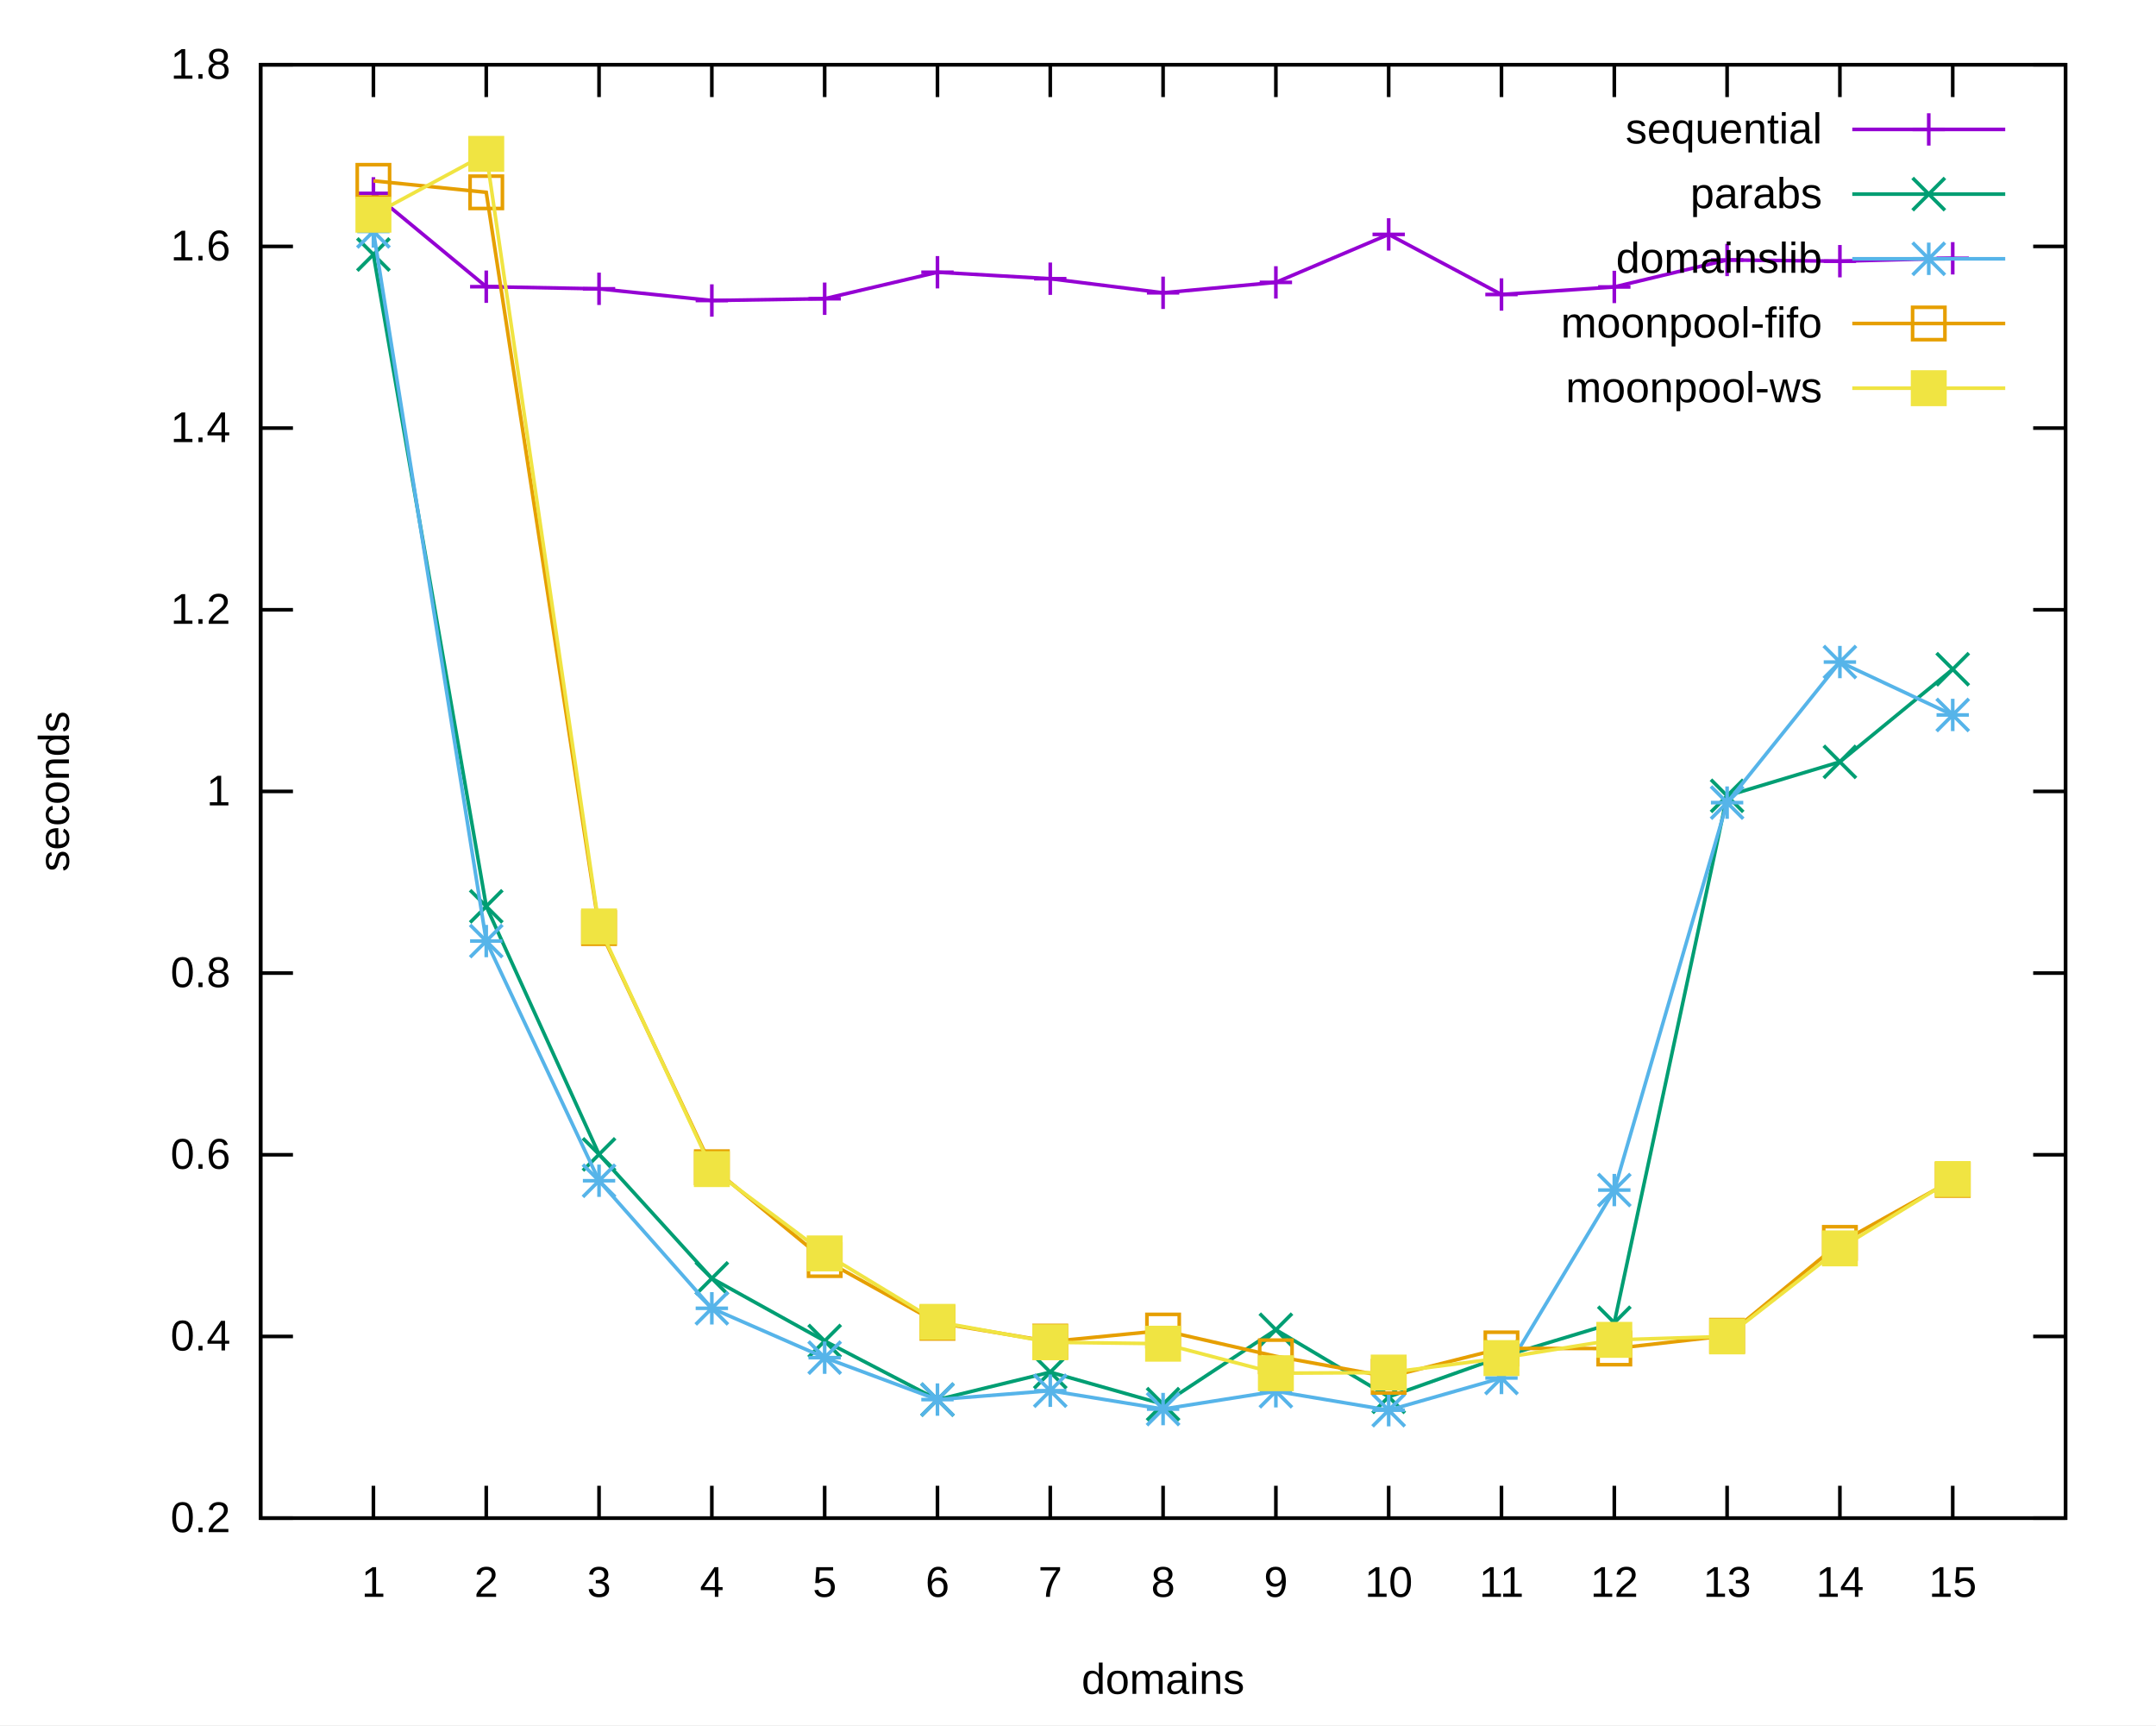
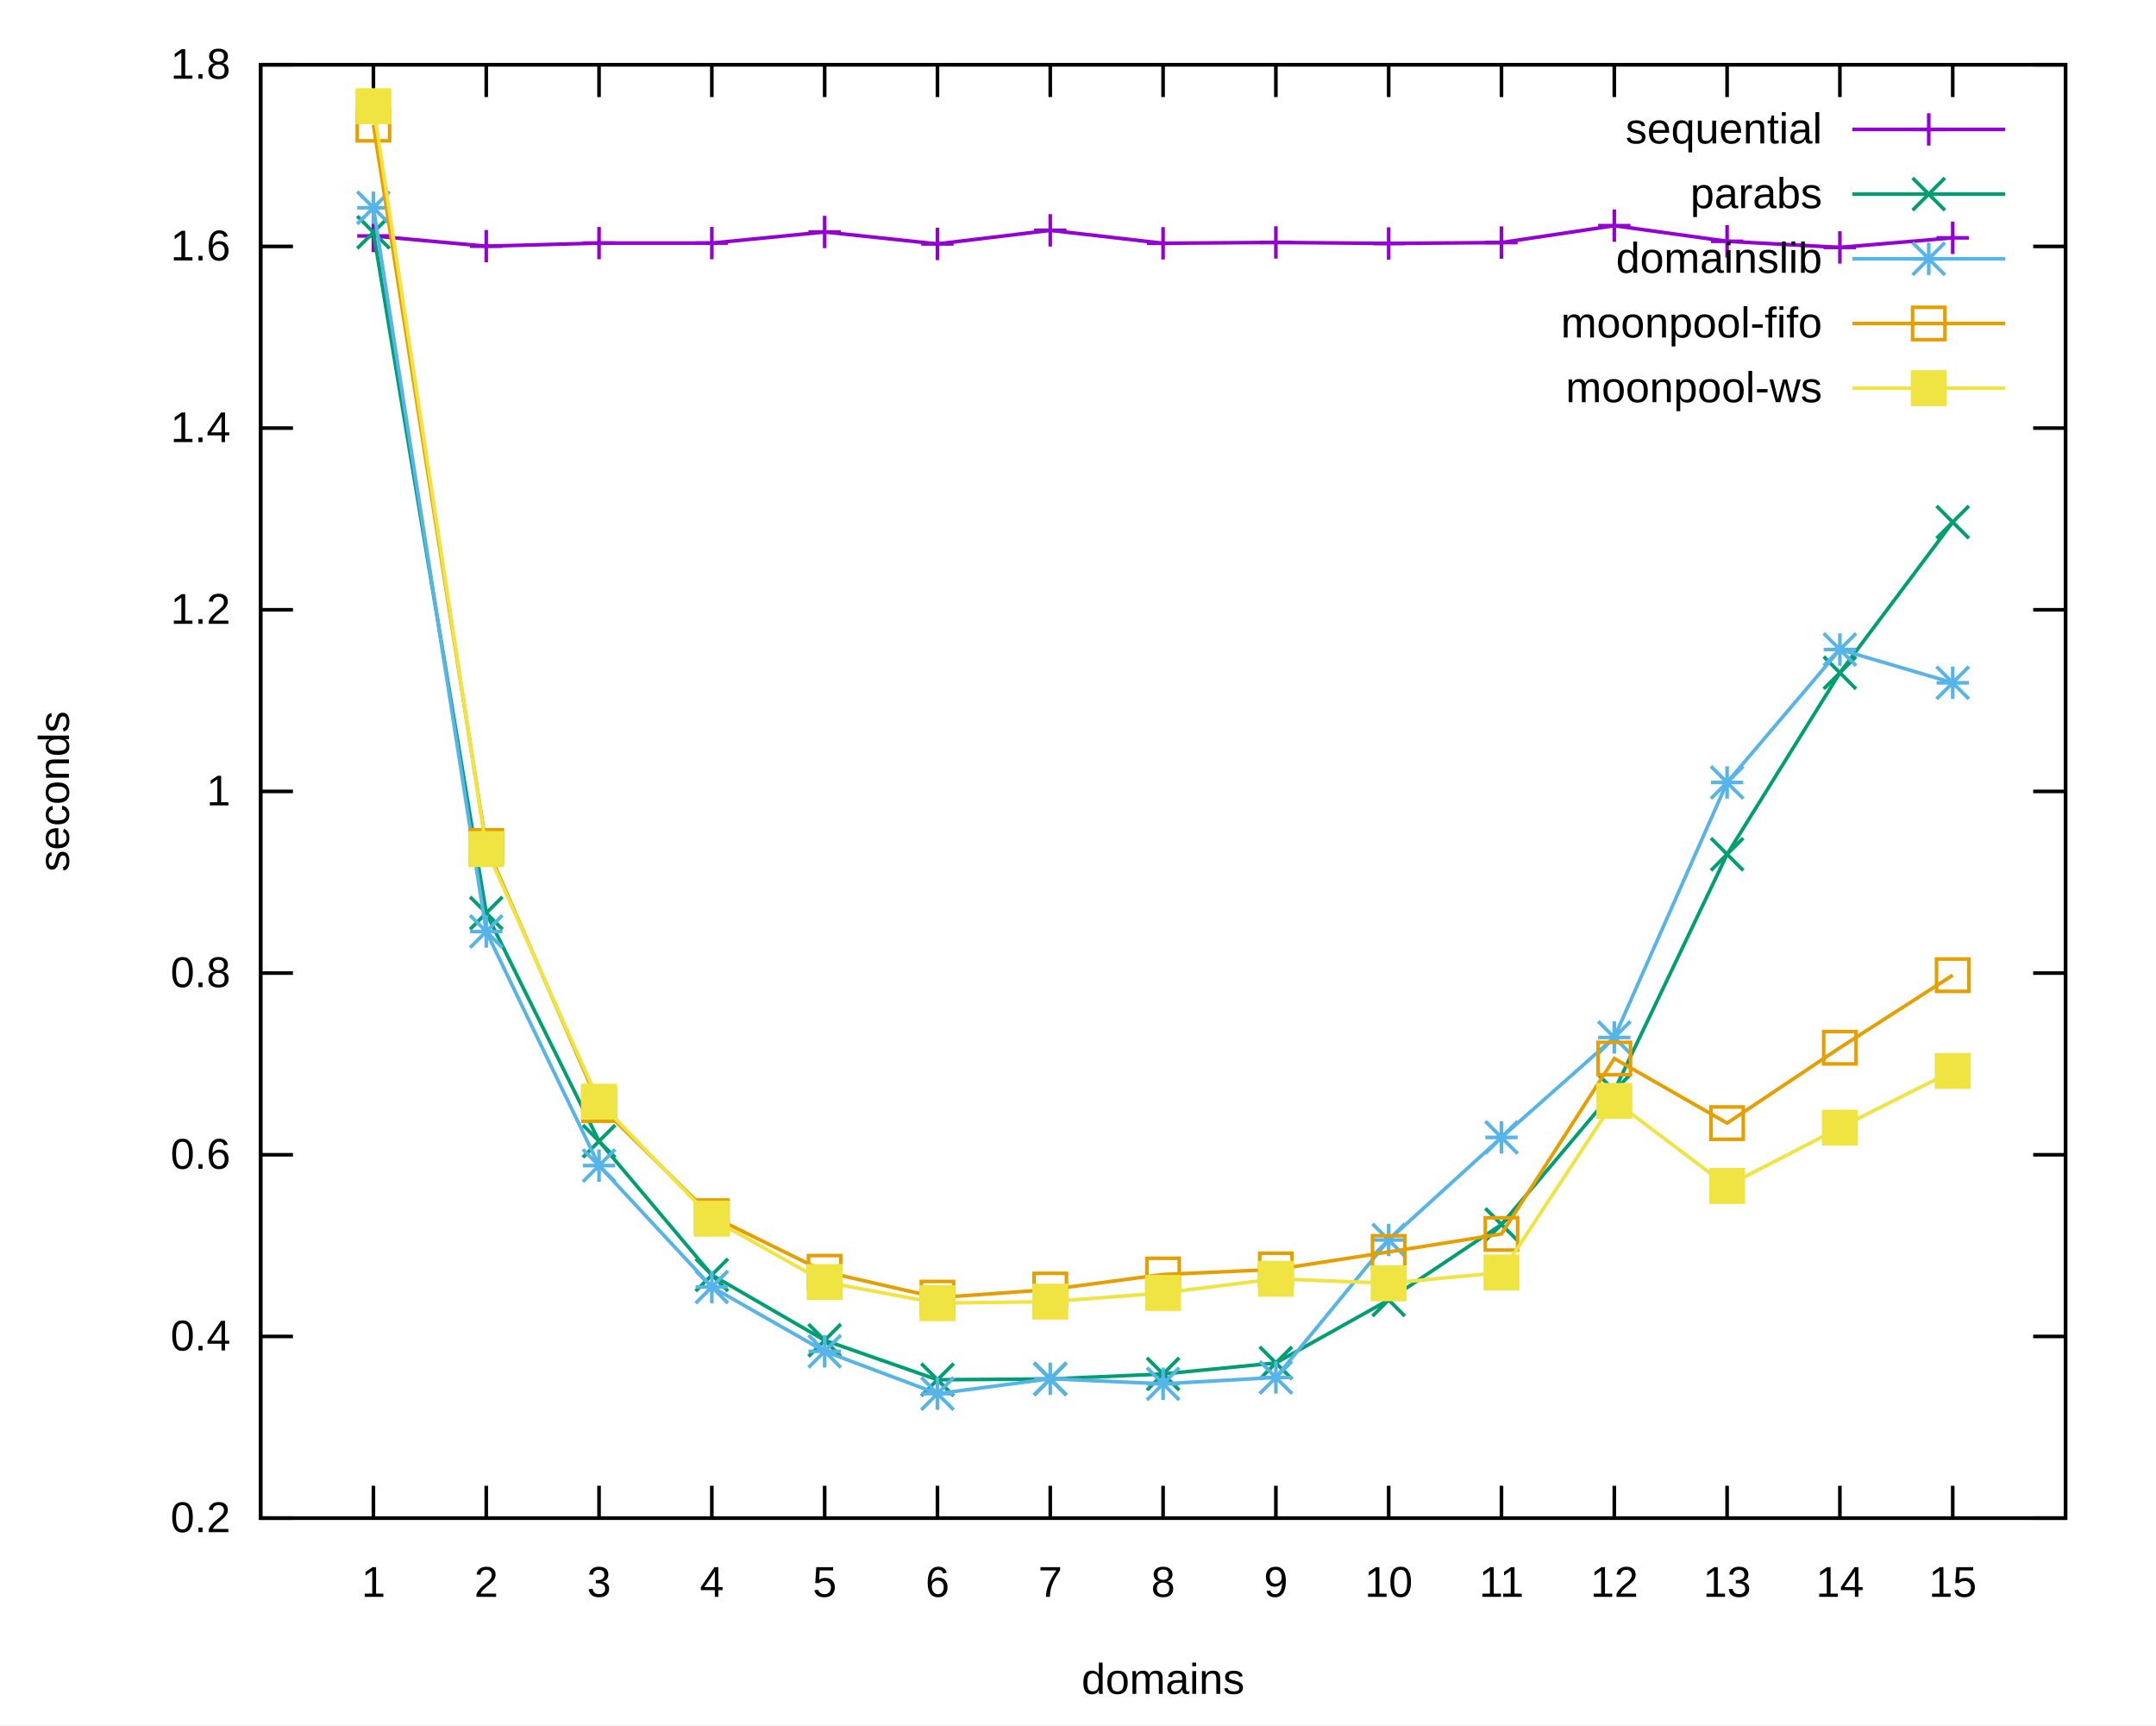
<svg xmlns="http://www.w3.org/2000/svg" xmlns:xlink="http://www.w3.org/1999/xlink" viewBox="0 0 600 480">
  <g id="gnuplot_canvas">
    <rect x="0" y="0" width="600" height="480" fill="#ffffff" />
    <defs>
      <circle id="gpDot" r="0.5" stroke-width="0.5" stroke="currentColor" />
      <path id="gpPt0" stroke-width="0.222" stroke="currentColor" d="M-1,0 h2 M0,-1 v2" />
      <path id="gpPt1" stroke-width="0.222" stroke="currentColor" d="M-1,-1 L1,1 M1,-1 L-1,1" />
      <path id="gpPt2" stroke-width="0.222" stroke="currentColor" d="M-1,0 L1,0 M0,-1 L0,1 M-1,-1 L1,1 M-1,1 L1,-1" />
      <rect id="gpPt3" stroke-width="0.222" stroke="currentColor" x="-1" y="-1" width="2" height="2" />
      <rect id="gpPt4" stroke-width="0.222" stroke="currentColor" fill="currentColor" x="-1" y="-1" width="2" height="2" />
      <circle id="gpPt5" stroke-width="0.222" stroke="currentColor" cx="0" cy="0" r="1" />
      <use xlink:href="#gpPt5" id="gpPt6" fill="currentColor" stroke="none" />
      <path id="gpPt7" stroke-width="0.222" stroke="currentColor" d="M0,-1.33 L-1.33,0.67 L1.33,0.67 z" />
      <use xlink:href="#gpPt7" id="gpPt8" fill="currentColor" stroke="none" />
      <use xlink:href="#gpPt7" id="gpPt9" stroke="currentColor" transform="rotate(180)" />
      <use xlink:href="#gpPt9" id="gpPt10" fill="currentColor" stroke="none" />
      <use xlink:href="#gpPt3" id="gpPt11" stroke="currentColor" transform="rotate(45)" />
      <use xlink:href="#gpPt11" id="gpPt12" fill="currentColor" stroke="none" />
      <path id="gpPt13" stroke-width="0.222" stroke="currentColor" d="M0,1.330 L1.265,0.411 L0.782,-1.067 L-0.782,-1.076 L-1.265,0.411 z" />
      <use xlink:href="#gpPt13" id="gpPt14" fill="currentColor" stroke="none" />
      <filter id="textbox" filterUnits="objectBoundingBox" x="0" y="0" height="1" width="1">
        <feFlood flood-color="#FFFFFF" flood-opacity="1" result="bgnd" />
        <feComposite in="SourceGraphic" in2="bgnd" operator="atop" />
      </filter>
      <filter id="greybox" filterUnits="objectBoundingBox" x="0" y="0" height="1" width="1">
        <feFlood flood-color="lightgrey" flood-opacity="1" result="grey" />
        <feComposite in="SourceGraphic" in2="grey" operator="atop" />
      </filter>
    </defs>
    <g fill="none" color="#FFFFFF" stroke="currentColor" stroke-width="1.00" stroke-linecap="butt" stroke-linejoin="miter">
</g>
    <g fill="none" color="black" stroke="currentColor" stroke-width="1.00" stroke-linecap="butt" stroke-linejoin="miter">
      <path stroke="black" d="M72.53,422.40 L81.53,422.40 M574.82,422.40 L565.82,422.40  " />
      <g transform="translate(64.14,426.30)" stroke="none" fill="black" font-family="Arial" font-size="12.00" text-anchor="end">
        <text>
          <tspan font-family="Arial"> 0.2</tspan>
        </text>
      </g>
    </g>
    <g fill="none" color="black" stroke="currentColor" stroke-width="1.00" stroke-linecap="butt" stroke-linejoin="miter">
      <path stroke="black" d="M72.53,371.85 L81.53,371.85 M574.82,371.85 L565.82,371.85  " />
      <g transform="translate(64.14,375.75)" stroke="none" fill="black" font-family="Arial" font-size="12.00" text-anchor="end">
        <text>
          <tspan font-family="Arial"> 0.4</tspan>
        </text>
      </g>
    </g>
    <g fill="none" color="black" stroke="currentColor" stroke-width="1.00" stroke-linecap="butt" stroke-linejoin="miter">
      <path stroke="black" d="M72.53,321.30 L81.53,321.30 M574.82,321.30 L565.82,321.30  " />
      <g transform="translate(64.14,325.20)" stroke="none" fill="black" font-family="Arial" font-size="12.00" text-anchor="end">
        <text>
          <tspan font-family="Arial"> 0.6</tspan>
        </text>
      </g>
    </g>
    <g fill="none" color="black" stroke="currentColor" stroke-width="1.00" stroke-linecap="butt" stroke-linejoin="miter">
      <path stroke="black" d="M72.53,270.75 L81.53,270.75 M574.82,270.75 L565.82,270.75  " />
      <g transform="translate(64.14,274.65)" stroke="none" fill="black" font-family="Arial" font-size="12.00" text-anchor="end">
        <text>
          <tspan font-family="Arial"> 0.8</tspan>
        </text>
      </g>
    </g>
    <g fill="none" color="black" stroke="currentColor" stroke-width="1.00" stroke-linecap="butt" stroke-linejoin="miter">
      <path stroke="black" d="M72.53,220.20 L81.53,220.20 M574.82,220.20 L565.82,220.20  " />
      <g transform="translate(64.14,224.10)" stroke="none" fill="black" font-family="Arial" font-size="12.00" text-anchor="end">
        <text>
          <tspan font-family="Arial"> 1</tspan>
        </text>
      </g>
    </g>
    <g fill="none" color="black" stroke="currentColor" stroke-width="1.00" stroke-linecap="butt" stroke-linejoin="miter">
      <path stroke="black" d="M72.53,169.66 L81.53,169.66 M574.82,169.66 L565.82,169.66  " />
      <g transform="translate(64.14,173.56)" stroke="none" fill="black" font-family="Arial" font-size="12.00" text-anchor="end">
        <text>
          <tspan font-family="Arial"> 1.2</tspan>
        </text>
      </g>
    </g>
    <g fill="none" color="black" stroke="currentColor" stroke-width="1.00" stroke-linecap="butt" stroke-linejoin="miter">
      <path stroke="black" d="M72.53,119.11 L81.53,119.11 M574.82,119.11 L565.82,119.11  " />
      <g transform="translate(64.14,123.01)" stroke="none" fill="black" font-family="Arial" font-size="12.00" text-anchor="end">
        <text>
          <tspan font-family="Arial"> 1.4</tspan>
        </text>
      </g>
    </g>
    <g fill="none" color="black" stroke="currentColor" stroke-width="1.00" stroke-linecap="butt" stroke-linejoin="miter">
      <path stroke="black" d="M72.53,68.56 L81.53,68.56 M574.82,68.56 L565.82,68.56  " />
      <g transform="translate(64.14,72.46)" stroke="none" fill="black" font-family="Arial" font-size="12.00" text-anchor="end">
        <text>
          <tspan font-family="Arial"> 1.6</tspan>
        </text>
      </g>
    </g>
    <g fill="none" color="black" stroke="currentColor" stroke-width="1.00" stroke-linecap="butt" stroke-linejoin="miter">
      <path stroke="black" d="M72.53,18.01 L81.53,18.01 M574.82,18.01 L565.82,18.01  " />
      <g transform="translate(64.14,21.91)" stroke="none" fill="black" font-family="Arial" font-size="12.00" text-anchor="end">
        <text>
          <tspan font-family="Arial"> 1.8</tspan>
        </text>
      </g>
    </g>
    <g fill="none" color="black" stroke="currentColor" stroke-width="1.00" stroke-linecap="butt" stroke-linejoin="miter">
      <path stroke="black" d="M103.92,422.40 L103.92,413.40 M103.92,18.01 L103.92,27.01  " />
      <g transform="translate(103.92,444.30)" stroke="none" fill="black" font-family="Arial" font-size="12.00" text-anchor="middle">
        <text>
          <tspan font-family="Arial"> 1</tspan>
        </text>
      </g>
    </g>
    <g fill="none" color="black" stroke="currentColor" stroke-width="1.00" stroke-linecap="butt" stroke-linejoin="miter">
      <path stroke="black" d="M135.32,422.40 L135.32,413.40 M135.32,18.01 L135.32,27.01  " />
      <g transform="translate(135.32,444.30)" stroke="none" fill="black" font-family="Arial" font-size="12.00" text-anchor="middle">
        <text>
          <tspan font-family="Arial"> 2</tspan>
        </text>
      </g>
    </g>
    <g fill="none" color="black" stroke="currentColor" stroke-width="1.00" stroke-linecap="butt" stroke-linejoin="miter">
      <path stroke="black" d="M166.71,422.40 L166.71,413.40 M166.71,18.01 L166.71,27.01  " />
      <g transform="translate(166.71,444.30)" stroke="none" fill="black" font-family="Arial" font-size="12.00" text-anchor="middle">
        <text>
          <tspan font-family="Arial"> 3</tspan>
        </text>
      </g>
    </g>
    <g fill="none" color="black" stroke="currentColor" stroke-width="1.00" stroke-linecap="butt" stroke-linejoin="miter">
      <path stroke="black" d="M198.10,422.40 L198.10,413.40 M198.10,18.01 L198.10,27.01  " />
      <g transform="translate(198.10,444.30)" stroke="none" fill="black" font-family="Arial" font-size="12.00" text-anchor="middle">
        <text>
          <tspan font-family="Arial"> 4</tspan>
        </text>
      </g>
    </g>
    <g fill="none" color="black" stroke="currentColor" stroke-width="1.00" stroke-linecap="butt" stroke-linejoin="miter">
      <path stroke="black" d="M229.50,422.40 L229.50,413.40 M229.50,18.01 L229.50,27.01  " />
      <g transform="translate(229.50,444.30)" stroke="none" fill="black" font-family="Arial" font-size="12.00" text-anchor="middle">
        <text>
          <tspan font-family="Arial"> 5</tspan>
        </text>
      </g>
    </g>
    <g fill="none" color="black" stroke="currentColor" stroke-width="1.00" stroke-linecap="butt" stroke-linejoin="miter">
      <path stroke="black" d="M260.89,422.40 L260.89,413.40 M260.89,18.01 L260.89,27.01  " />
      <g transform="translate(260.89,444.30)" stroke="none" fill="black" font-family="Arial" font-size="12.00" text-anchor="middle">
        <text>
          <tspan font-family="Arial"> 6</tspan>
        </text>
      </g>
    </g>
    <g fill="none" color="black" stroke="currentColor" stroke-width="1.00" stroke-linecap="butt" stroke-linejoin="miter">
      <path stroke="black" d="M292.28,422.40 L292.28,413.40 M292.28,18.01 L292.28,27.01  " />
      <g transform="translate(292.28,444.30)" stroke="none" fill="black" font-family="Arial" font-size="12.00" text-anchor="middle">
        <text>
          <tspan font-family="Arial"> 7</tspan>
        </text>
      </g>
    </g>
    <g fill="none" color="black" stroke="currentColor" stroke-width="1.00" stroke-linecap="butt" stroke-linejoin="miter">
      <path stroke="black" d="M323.68,422.40 L323.68,413.40 M323.68,18.01 L323.68,27.01  " />
      <g transform="translate(323.68,444.30)" stroke="none" fill="black" font-family="Arial" font-size="12.00" text-anchor="middle">
        <text>
          <tspan font-family="Arial"> 8</tspan>
        </text>
      </g>
    </g>
    <g fill="none" color="black" stroke="currentColor" stroke-width="1.00" stroke-linecap="butt" stroke-linejoin="miter">
      <path stroke="black" d="M355.07,422.40 L355.07,413.40 M355.07,18.01 L355.07,27.01  " />
      <g transform="translate(355.07,444.30)" stroke="none" fill="black" font-family="Arial" font-size="12.00" text-anchor="middle">
        <text>
          <tspan font-family="Arial"> 9</tspan>
        </text>
      </g>
    </g>
    <g fill="none" color="black" stroke="currentColor" stroke-width="1.00" stroke-linecap="butt" stroke-linejoin="miter">
      <path stroke="black" d="M386.46,422.40 L386.46,413.40 M386.46,18.01 L386.46,27.01  " />
      <g transform="translate(386.46,444.30)" stroke="none" fill="black" font-family="Arial" font-size="12.00" text-anchor="middle">
        <text>
          <tspan font-family="Arial"> 10</tspan>
        </text>
      </g>
    </g>
    <g fill="none" color="black" stroke="currentColor" stroke-width="1.00" stroke-linecap="butt" stroke-linejoin="miter">
      <path stroke="black" d="M417.85,422.40 L417.85,413.40 M417.85,18.01 L417.85,27.01  " />
      <g transform="translate(417.85,444.30)" stroke="none" fill="black" font-family="Arial" font-size="12.00" text-anchor="middle">
        <text>
          <tspan font-family="Arial"> 11</tspan>
        </text>
      </g>
    </g>
    <g fill="none" color="black" stroke="currentColor" stroke-width="1.00" stroke-linecap="butt" stroke-linejoin="miter">
      <path stroke="black" d="M449.25,422.40 L449.25,413.40 M449.25,18.01 L449.25,27.01  " />
      <g transform="translate(449.25,444.30)" stroke="none" fill="black" font-family="Arial" font-size="12.00" text-anchor="middle">
        <text>
          <tspan font-family="Arial"> 12</tspan>
        </text>
      </g>
    </g>
    <g fill="none" color="black" stroke="currentColor" stroke-width="1.00" stroke-linecap="butt" stroke-linejoin="miter">
      <path stroke="black" d="M480.64,422.40 L480.64,413.40 M480.64,18.01 L480.64,27.01  " />
      <g transform="translate(480.64,444.30)" stroke="none" fill="black" font-family="Arial" font-size="12.00" text-anchor="middle">
        <text>
          <tspan font-family="Arial"> 13</tspan>
        </text>
      </g>
    </g>
    <g fill="none" color="black" stroke="currentColor" stroke-width="1.00" stroke-linecap="butt" stroke-linejoin="miter">
      <path stroke="black" d="M512.03,422.40 L512.03,413.40 M512.03,18.01 L512.03,27.01  " />
      <g transform="translate(512.03,444.30)" stroke="none" fill="black" font-family="Arial" font-size="12.00" text-anchor="middle">
        <text>
          <tspan font-family="Arial"> 14</tspan>
        </text>
      </g>
    </g>
    <g fill="none" color="black" stroke="currentColor" stroke-width="1.00" stroke-linecap="butt" stroke-linejoin="miter">
      <path stroke="black" d="M543.43,422.40 L543.43,413.40 M543.43,18.01 L543.43,27.01  " />
      <g transform="translate(543.43,444.30)" stroke="none" fill="black" font-family="Arial" font-size="12.00" text-anchor="middle">
        <text>
          <tspan font-family="Arial"> 15</tspan>
        </text>
      </g>
    </g>
    <g fill="none" color="black" stroke="currentColor" stroke-width="1.00" stroke-linecap="butt" stroke-linejoin="miter">
</g>
    <g fill="none" color="black" stroke="currentColor" stroke-width="1.00" stroke-linecap="butt" stroke-linejoin="miter">
      <path stroke="black" d="M72.53,18.01 L72.53,422.40 L574.82,422.40 L574.82,18.01 L72.53,18.01 Z  " />
    </g>
    <g fill="none" color="black" stroke="currentColor" stroke-width="1.00" stroke-linecap="butt" stroke-linejoin="miter">
</g>
    <g id="gnuplot_plot_1">
      <g fill="none" color="black" stroke="currentColor" stroke-width="1.00" stroke-linecap="butt" stroke-linejoin="miter">
        <g transform="translate(507.09,39.91)" stroke="none" fill="black" font-family="Arial" font-size="12.00" text-anchor="end">
          <text>
            <tspan font-family="Arial">sequential</tspan>
          </text>
        </g>
      </g>
      <g fill="none" color="black" stroke="currentColor" stroke-width="1.00" stroke-linecap="butt" stroke-linejoin="miter">
-         <path stroke="rgb(148,   0, 211)" d="M515.48,36.01 L558.04,36.01 M103.92,53.80 L135.32,79.77 L166.71,80.36 L198.10,83.61 L229.50,83.12 L260.89,75.75   L292.28,77.55 L323.68,81.47 L355.07,78.57 L386.46,65.22 L417.85,81.94 L449.25,79.84 L480.64,72.33 L512.03,72.67   L543.43,71.87  " />
-         <use xlink:href="#gpPt0" transform="translate(103.92,53.80) scale(4.50)" color="rgb(148,   0, 211)" />
-         <use xlink:href="#gpPt0" transform="translate(135.32,79.77) scale(4.50)" color="rgb(148,   0, 211)" />
-         <use xlink:href="#gpPt0" transform="translate(166.71,80.36) scale(4.50)" color="rgb(148,   0, 211)" />
-         <use xlink:href="#gpPt0" transform="translate(198.10,83.61) scale(4.50)" color="rgb(148,   0, 211)" />
-         <use xlink:href="#gpPt0" transform="translate(229.50,83.12) scale(4.50)" color="rgb(148,   0, 211)" />
-         <use xlink:href="#gpPt0" transform="translate(260.89,75.75) scale(4.50)" color="rgb(148,   0, 211)" />
-         <use xlink:href="#gpPt0" transform="translate(292.28,77.55) scale(4.50)" color="rgb(148,   0, 211)" />
-         <use xlink:href="#gpPt0" transform="translate(323.68,81.47) scale(4.50)" color="rgb(148,   0, 211)" />
-         <use xlink:href="#gpPt0" transform="translate(355.07,78.57) scale(4.50)" color="rgb(148,   0, 211)" />
-         <use xlink:href="#gpPt0" transform="translate(386.46,65.22) scale(4.50)" color="rgb(148,   0, 211)" />
-         <use xlink:href="#gpPt0" transform="translate(417.85,81.94) scale(4.50)" color="rgb(148,   0, 211)" />
-         <use xlink:href="#gpPt0" transform="translate(449.25,79.84) scale(4.50)" color="rgb(148,   0, 211)" />
-         <use xlink:href="#gpPt0" transform="translate(480.64,72.33) scale(4.50)" color="rgb(148,   0, 211)" />
-         <use xlink:href="#gpPt0" transform="translate(512.03,72.67) scale(4.50)" color="rgb(148,   0, 211)" />
-         <use xlink:href="#gpPt0" transform="translate(543.43,71.87) scale(4.50)" color="rgb(148,   0, 211)" />
+         <path stroke="rgb(148,   0, 211)" d="M515.48,36.01 L558.04,36.01 M103.92,65.65 L135.32,68.50 L166.71,67.64 L198.10,67.64 L229.50,64.55 L260.89,67.87   L292.28,64.09 L323.68,67.69 L355.07,67.45 L386.46,67.74 L417.85,67.49 L449.25,62.79 L480.64,67.14 L512.03,68.84   L543.43,66.18  " />
+         <use xlink:href="#gpPt0" transform="translate(103.92,65.65) scale(4.50)" color="rgb(148,   0, 211)" />
+         <use xlink:href="#gpPt0" transform="translate(135.32,68.50) scale(4.50)" color="rgb(148,   0, 211)" />
+         <use xlink:href="#gpPt0" transform="translate(166.71,67.64) scale(4.50)" color="rgb(148,   0, 211)" />
+         <use xlink:href="#gpPt0" transform="translate(198.10,67.64) scale(4.50)" color="rgb(148,   0, 211)" />
+         <use xlink:href="#gpPt0" transform="translate(229.50,64.55) scale(4.50)" color="rgb(148,   0, 211)" />
+         <use xlink:href="#gpPt0" transform="translate(260.89,67.87) scale(4.50)" color="rgb(148,   0, 211)" />
+         <use xlink:href="#gpPt0" transform="translate(292.28,64.09) scale(4.50)" color="rgb(148,   0, 211)" />
+         <use xlink:href="#gpPt0" transform="translate(323.68,67.69) scale(4.50)" color="rgb(148,   0, 211)" />
+         <use xlink:href="#gpPt0" transform="translate(355.07,67.45) scale(4.50)" color="rgb(148,   0, 211)" />
+         <use xlink:href="#gpPt0" transform="translate(386.46,67.74) scale(4.50)" color="rgb(148,   0, 211)" />
+         <use xlink:href="#gpPt0" transform="translate(417.85,67.49) scale(4.50)" color="rgb(148,   0, 211)" />
+         <use xlink:href="#gpPt0" transform="translate(449.25,62.79) scale(4.50)" color="rgb(148,   0, 211)" />
+         <use xlink:href="#gpPt0" transform="translate(480.64,67.14) scale(4.50)" color="rgb(148,   0, 211)" />
+         <use xlink:href="#gpPt0" transform="translate(512.03,68.84) scale(4.50)" color="rgb(148,   0, 211)" />
+         <use xlink:href="#gpPt0" transform="translate(543.43,66.18) scale(4.50)" color="rgb(148,   0, 211)" />
        <use xlink:href="#gpPt0" transform="translate(536.76,36.01) scale(4.50)" color="rgb(148,   0, 211)" />
      </g>
    </g>
    <g id="gnuplot_plot_2">
      <g fill="none" color="black" stroke="currentColor" stroke-width="1.00" stroke-linecap="butt" stroke-linejoin="miter">
        <g transform="translate(507.09,57.91)" stroke="none" fill="black" font-family="Arial" font-size="12.00" text-anchor="end">
          <text>
            <tspan font-family="Arial">parabs</tspan>
          </text>
        </g>
      </g>
      <g fill="none" color="black" stroke="currentColor" stroke-width="1.00" stroke-linecap="butt" stroke-linejoin="miter">
-         <path stroke="rgb(  0, 158, 115)" d="M515.48,54.01 L558.04,54.01 M103.92,70.81 L135.32,252.18 L166.71,321.20 L198.10,355.70 L229.50,373.11 L260.89,389.44   L292.28,381.79 L323.68,390.69 L355.07,369.99 L386.46,388.65 L417.85,377.53 L449.25,368.04 L480.64,221.43 L512.03,211.98   L543.43,186.21  " />
-         <use xlink:href="#gpPt1" transform="translate(103.92,70.81) scale(4.50)" color="rgb(  0, 158, 115)" />
-         <use xlink:href="#gpPt1" transform="translate(135.32,252.18) scale(4.50)" color="rgb(  0, 158, 115)" />
-         <use xlink:href="#gpPt1" transform="translate(166.71,321.20) scale(4.50)" color="rgb(  0, 158, 115)" />
-         <use xlink:href="#gpPt1" transform="translate(198.10,355.70) scale(4.50)" color="rgb(  0, 158, 115)" />
-         <use xlink:href="#gpPt1" transform="translate(229.50,373.11) scale(4.50)" color="rgb(  0, 158, 115)" />
-         <use xlink:href="#gpPt1" transform="translate(260.89,389.44) scale(4.50)" color="rgb(  0, 158, 115)" />
-         <use xlink:href="#gpPt1" transform="translate(292.28,381.79) scale(4.50)" color="rgb(  0, 158, 115)" />
-         <use xlink:href="#gpPt1" transform="translate(323.68,390.69) scale(4.50)" color="rgb(  0, 158, 115)" />
-         <use xlink:href="#gpPt1" transform="translate(355.07,369.99) scale(4.50)" color="rgb(  0, 158, 115)" />
-         <use xlink:href="#gpPt1" transform="translate(386.46,388.65) scale(4.50)" color="rgb(  0, 158, 115)" />
-         <use xlink:href="#gpPt1" transform="translate(417.85,377.53) scale(4.50)" color="rgb(  0, 158, 115)" />
-         <use xlink:href="#gpPt1" transform="translate(449.25,368.04) scale(4.50)" color="rgb(  0, 158, 115)" />
-         <use xlink:href="#gpPt1" transform="translate(480.64,221.43) scale(4.50)" color="rgb(  0, 158, 115)" />
-         <use xlink:href="#gpPt1" transform="translate(512.03,211.98) scale(4.50)" color="rgb(  0, 158, 115)" />
-         <use xlink:href="#gpPt1" transform="translate(543.43,186.21) scale(4.50)" color="rgb(  0, 158, 115)" />
+         <path stroke="rgb(  0, 158, 115)" d="M515.48,54.01 L558.04,54.01 M103.92,64.63 L135.32,254.05 L166.71,317.53 L198.10,354.74 L229.50,372.93 L260.89,383.90   L292.28,383.69 L323.68,382.29 L355.07,379.23 L386.46,361.68 L417.85,340.70 L449.25,303.45 L480.64,237.69 L512.03,187.19   L543.43,145.28  " />
+         <use xlink:href="#gpPt1" transform="translate(103.92,64.63) scale(4.50)" color="rgb(  0, 158, 115)" />
+         <use xlink:href="#gpPt1" transform="translate(135.32,254.05) scale(4.50)" color="rgb(  0, 158, 115)" />
+         <use xlink:href="#gpPt1" transform="translate(166.71,317.53) scale(4.50)" color="rgb(  0, 158, 115)" />
+         <use xlink:href="#gpPt1" transform="translate(198.10,354.74) scale(4.50)" color="rgb(  0, 158, 115)" />
+         <use xlink:href="#gpPt1" transform="translate(229.50,372.93) scale(4.50)" color="rgb(  0, 158, 115)" />
+         <use xlink:href="#gpPt1" transform="translate(260.89,383.90) scale(4.50)" color="rgb(  0, 158, 115)" />
+         <use xlink:href="#gpPt1" transform="translate(292.28,383.69) scale(4.50)" color="rgb(  0, 158, 115)" />
+         <use xlink:href="#gpPt1" transform="translate(323.68,382.29) scale(4.50)" color="rgb(  0, 158, 115)" />
+         <use xlink:href="#gpPt1" transform="translate(355.07,379.23) scale(4.50)" color="rgb(  0, 158, 115)" />
+         <use xlink:href="#gpPt1" transform="translate(386.46,361.68) scale(4.50)" color="rgb(  0, 158, 115)" />
+         <use xlink:href="#gpPt1" transform="translate(417.85,340.70) scale(4.50)" color="rgb(  0, 158, 115)" />
+         <use xlink:href="#gpPt1" transform="translate(449.25,303.45) scale(4.50)" color="rgb(  0, 158, 115)" />
+         <use xlink:href="#gpPt1" transform="translate(480.64,237.69) scale(4.50)" color="rgb(  0, 158, 115)" />
+         <use xlink:href="#gpPt1" transform="translate(512.03,187.19) scale(4.50)" color="rgb(  0, 158, 115)" />
+         <use xlink:href="#gpPt1" transform="translate(543.43,145.28) scale(4.50)" color="rgb(  0, 158, 115)" />
        <use xlink:href="#gpPt1" transform="translate(536.76,54.01) scale(4.50)" color="rgb(  0, 158, 115)" />
      </g>
    </g>
    <g id="gnuplot_plot_3">
      <g fill="none" color="black" stroke="currentColor" stroke-width="1.00" stroke-linecap="butt" stroke-linejoin="miter">
        <g transform="translate(507.09,75.91)" stroke="none" fill="black" font-family="Arial" font-size="12.00" text-anchor="end">
          <text>
            <tspan font-family="Arial">domainslib</tspan>
          </text>
        </g>
      </g>
      <g fill="none" color="black" stroke="currentColor" stroke-width="1.00" stroke-linecap="butt" stroke-linejoin="miter">
-         <path stroke="rgb( 86, 180, 233)" d="M515.48,72.01 L558.04,72.01 M103.92,64.39 L135.32,261.84 L166.71,328.53 L198.10,364.02 L229.50,377.75 L260.89,389.42   L292.28,386.95 L323.68,392.06 L355.07,387.10 L386.46,392.37 L417.85,383.41 L449.25,331.12 L480.64,223.32 L512.03,184.21   L543.43,198.93  " />
-         <use xlink:href="#gpPt2" transform="translate(103.92,64.39) scale(4.50)" color="rgb( 86, 180, 233)" />
-         <use xlink:href="#gpPt2" transform="translate(135.32,261.84) scale(4.50)" color="rgb( 86, 180, 233)" />
-         <use xlink:href="#gpPt2" transform="translate(166.71,328.53) scale(4.50)" color="rgb( 86, 180, 233)" />
-         <use xlink:href="#gpPt2" transform="translate(198.10,364.02) scale(4.50)" color="rgb( 86, 180, 233)" />
-         <use xlink:href="#gpPt2" transform="translate(229.50,377.75) scale(4.50)" color="rgb( 86, 180, 233)" />
-         <use xlink:href="#gpPt2" transform="translate(260.89,389.42) scale(4.50)" color="rgb( 86, 180, 233)" />
-         <use xlink:href="#gpPt2" transform="translate(292.28,386.95) scale(4.50)" color="rgb( 86, 180, 233)" />
-         <use xlink:href="#gpPt2" transform="translate(323.68,392.06) scale(4.50)" color="rgb( 86, 180, 233)" />
-         <use xlink:href="#gpPt2" transform="translate(355.07,387.10) scale(4.50)" color="rgb( 86, 180, 233)" />
-         <use xlink:href="#gpPt2" transform="translate(386.46,392.37) scale(4.50)" color="rgb( 86, 180, 233)" />
-         <use xlink:href="#gpPt2" transform="translate(417.85,383.41) scale(4.50)" color="rgb( 86, 180, 233)" />
-         <use xlink:href="#gpPt2" transform="translate(449.25,331.12) scale(4.50)" color="rgb( 86, 180, 233)" />
-         <use xlink:href="#gpPt2" transform="translate(480.64,223.32) scale(4.50)" color="rgb( 86, 180, 233)" />
-         <use xlink:href="#gpPt2" transform="translate(512.03,184.21) scale(4.50)" color="rgb( 86, 180, 233)" />
-         <use xlink:href="#gpPt2" transform="translate(543.43,198.93) scale(4.50)" color="rgb( 86, 180, 233)" />
+         <path stroke="rgb( 86, 180, 233)" d="M515.48,72.01 L558.04,72.01 M103.92,57.81 L135.32,259.18 L166.71,324.31 L198.10,358.10 L229.50,376.00 L260.89,387.77   L292.28,383.63 L323.68,385.03 L355.07,383.26 L386.46,345.01 L417.85,316.47 L449.25,288.67 L480.64,217.71 L512.03,180.73   L543.43,189.98  " />
+         <use xlink:href="#gpPt2" transform="translate(103.92,57.81) scale(4.50)" color="rgb( 86, 180, 233)" />
+         <use xlink:href="#gpPt2" transform="translate(135.32,259.18) scale(4.50)" color="rgb( 86, 180, 233)" />
+         <use xlink:href="#gpPt2" transform="translate(166.71,324.31) scale(4.50)" color="rgb( 86, 180, 233)" />
+         <use xlink:href="#gpPt2" transform="translate(198.10,358.10) scale(4.50)" color="rgb( 86, 180, 233)" />
+         <use xlink:href="#gpPt2" transform="translate(229.50,376.00) scale(4.50)" color="rgb( 86, 180, 233)" />
+         <use xlink:href="#gpPt2" transform="translate(260.89,387.77) scale(4.50)" color="rgb( 86, 180, 233)" />
+         <use xlink:href="#gpPt2" transform="translate(292.28,383.63) scale(4.50)" color="rgb( 86, 180, 233)" />
+         <use xlink:href="#gpPt2" transform="translate(323.68,385.03) scale(4.50)" color="rgb( 86, 180, 233)" />
+         <use xlink:href="#gpPt2" transform="translate(355.07,383.26) scale(4.50)" color="rgb( 86, 180, 233)" />
+         <use xlink:href="#gpPt2" transform="translate(386.46,345.01) scale(4.50)" color="rgb( 86, 180, 233)" />
+         <use xlink:href="#gpPt2" transform="translate(417.85,316.47) scale(4.50)" color="rgb( 86, 180, 233)" />
+         <use xlink:href="#gpPt2" transform="translate(449.25,288.67) scale(4.50)" color="rgb( 86, 180, 233)" />
+         <use xlink:href="#gpPt2" transform="translate(480.64,217.71) scale(4.50)" color="rgb( 86, 180, 233)" />
+         <use xlink:href="#gpPt2" transform="translate(512.03,180.73) scale(4.50)" color="rgb( 86, 180, 233)" />
+         <use xlink:href="#gpPt2" transform="translate(543.43,189.98) scale(4.50)" color="rgb( 86, 180, 233)" />
        <use xlink:href="#gpPt2" transform="translate(536.76,72.01) scale(4.50)" color="rgb( 86, 180, 233)" />
      </g>
    </g>
    <g id="gnuplot_plot_4">
      <g fill="none" color="black" stroke="currentColor" stroke-width="1.00" stroke-linecap="butt" stroke-linejoin="miter">
        <g transform="translate(507.09,93.91)" stroke="none" fill="black" font-family="Arial" font-size="12.00" text-anchor="end">
          <text>
            <tspan font-family="Arial">moonpool-fifo</tspan>
          </text>
        </g>
      </g>
      <g fill="none" color="black" stroke="currentColor" stroke-width="1.00" stroke-linecap="butt" stroke-linejoin="miter">
-         <path stroke="rgb(230, 159,   0)" d="M515.48,90.01 L558.04,90.01 M103.92,50.32 L135.32,53.51 L166.71,258.23 L198.10,324.77 L229.50,350.60 L260.89,368.06   L292.28,373.28 L323.68,370.21 L355.07,377.37 L386.46,383.08 L417.85,375.18 L449.25,375.21 L480.64,371.66 L512.03,345.82   L543.43,328.30  " />
-         <use xlink:href="#gpPt3" transform="translate(103.92,50.32) scale(4.50)" color="rgb(230, 159,   0)" />
-         <use xlink:href="#gpPt3" transform="translate(135.32,53.51) scale(4.50)" color="rgb(230, 159,   0)" />
-         <use xlink:href="#gpPt3" transform="translate(166.71,258.23) scale(4.50)" color="rgb(230, 159,   0)" />
-         <use xlink:href="#gpPt3" transform="translate(198.10,324.77) scale(4.50)" color="rgb(230, 159,   0)" />
-         <use xlink:href="#gpPt3" transform="translate(229.50,350.60) scale(4.50)" color="rgb(230, 159,   0)" />
-         <use xlink:href="#gpPt3" transform="translate(260.89,368.06) scale(4.50)" color="rgb(230, 159,   0)" />
-         <use xlink:href="#gpPt3" transform="translate(292.28,373.28) scale(4.50)" color="rgb(230, 159,   0)" />
-         <use xlink:href="#gpPt3" transform="translate(323.68,370.21) scale(4.50)" color="rgb(230, 159,   0)" />
-         <use xlink:href="#gpPt3" transform="translate(355.07,377.37) scale(4.50)" color="rgb(230, 159,   0)" />
-         <use xlink:href="#gpPt3" transform="translate(386.46,383.08) scale(4.50)" color="rgb(230, 159,   0)" />
-         <use xlink:href="#gpPt3" transform="translate(417.85,375.18) scale(4.50)" color="rgb(230, 159,   0)" />
-         <use xlink:href="#gpPt3" transform="translate(449.25,375.21) scale(4.50)" color="rgb(230, 159,   0)" />
-         <use xlink:href="#gpPt3" transform="translate(480.64,371.66) scale(4.50)" color="rgb(230, 159,   0)" />
-         <use xlink:href="#gpPt3" transform="translate(512.03,345.82) scale(4.50)" color="rgb(230, 159,   0)" />
-         <use xlink:href="#gpPt3" transform="translate(543.43,328.30) scale(4.50)" color="rgb(230, 159,   0)" />
+         <path stroke="rgb(230, 159,   0)" d="M515.48,90.01 L558.04,90.01 M103.92,34.69 L135.32,235.38 L166.71,307.46 L198.10,338.39 L229.50,353.85 L260.89,361.05   L292.28,358.79 L323.68,354.61 L355.07,353.20 L386.46,348.34 L417.85,343.33 L449.25,294.52 L480.64,312.50 L512.03,291.52   L543.43,271.34  " />
+         <use xlink:href="#gpPt3" transform="translate(103.92,34.69) scale(4.50)" color="rgb(230, 159,   0)" />
+         <use xlink:href="#gpPt3" transform="translate(135.32,235.38) scale(4.50)" color="rgb(230, 159,   0)" />
+         <use xlink:href="#gpPt3" transform="translate(166.71,307.46) scale(4.50)" color="rgb(230, 159,   0)" />
+         <use xlink:href="#gpPt3" transform="translate(198.10,338.39) scale(4.50)" color="rgb(230, 159,   0)" />
+         <use xlink:href="#gpPt3" transform="translate(229.50,353.85) scale(4.50)" color="rgb(230, 159,   0)" />
+         <use xlink:href="#gpPt3" transform="translate(260.89,361.05) scale(4.50)" color="rgb(230, 159,   0)" />
+         <use xlink:href="#gpPt3" transform="translate(292.28,358.79) scale(4.50)" color="rgb(230, 159,   0)" />
+         <use xlink:href="#gpPt3" transform="translate(323.68,354.61) scale(4.50)" color="rgb(230, 159,   0)" />
+         <use xlink:href="#gpPt3" transform="translate(355.07,353.20) scale(4.50)" color="rgb(230, 159,   0)" />
+         <use xlink:href="#gpPt3" transform="translate(386.46,348.34) scale(4.50)" color="rgb(230, 159,   0)" />
+         <use xlink:href="#gpPt3" transform="translate(417.85,343.33) scale(4.50)" color="rgb(230, 159,   0)" />
+         <use xlink:href="#gpPt3" transform="translate(449.25,294.52) scale(4.50)" color="rgb(230, 159,   0)" />
+         <use xlink:href="#gpPt3" transform="translate(480.64,312.50) scale(4.50)" color="rgb(230, 159,   0)" />
+         <use xlink:href="#gpPt3" transform="translate(512.03,291.52) scale(4.50)" color="rgb(230, 159,   0)" />
+         <use xlink:href="#gpPt3" transform="translate(543.43,271.34) scale(4.50)" color="rgb(230, 159,   0)" />
        <use xlink:href="#gpPt3" transform="translate(536.76,90.01) scale(4.50)" color="rgb(230, 159,   0)" />
      </g>
    </g>
    <g id="gnuplot_plot_5">
      <g fill="none" color="black" stroke="currentColor" stroke-width="1.00" stroke-linecap="butt" stroke-linejoin="miter">
        <g transform="translate(507.09,111.91)" stroke="none" fill="black" font-family="Arial" font-size="12.00" text-anchor="end">
          <text>
            <tspan font-family="Arial">moonpool-ws</tspan>
          </text>
        </g>
      </g>
      <g fill="none" color="black" stroke="currentColor" stroke-width="1.00" stroke-linecap="butt" stroke-linejoin="miter">
-         <path stroke="rgb(240, 228,  66)" d="M515.48,108.01 L558.04,108.01 M103.92,59.74 L135.32,42.81 L166.71,257.78 L198.10,325.29 L229.50,348.75 L260.89,367.79   L292.28,373.47 L323.68,373.87 L355.07,382.08 L386.46,381.90 L417.85,377.87 L449.25,372.80 L480.64,371.84 L512.03,347.35   L543.43,328.05  " />
-         <use xlink:href="#gpPt4" transform="translate(103.92,59.74) scale(4.50)" color="rgb(240, 228,  66)" />
-         <use xlink:href="#gpPt4" transform="translate(135.32,42.81) scale(4.50)" color="rgb(240, 228,  66)" />
-         <use xlink:href="#gpPt4" transform="translate(166.71,257.78) scale(4.50)" color="rgb(240, 228,  66)" />
-         <use xlink:href="#gpPt4" transform="translate(198.10,325.29) scale(4.50)" color="rgb(240, 228,  66)" />
-         <use xlink:href="#gpPt4" transform="translate(229.50,348.75) scale(4.50)" color="rgb(240, 228,  66)" />
-         <use xlink:href="#gpPt4" transform="translate(260.89,367.79) scale(4.50)" color="rgb(240, 228,  66)" />
-         <use xlink:href="#gpPt4" transform="translate(292.28,373.47) scale(4.50)" color="rgb(240, 228,  66)" />
-         <use xlink:href="#gpPt4" transform="translate(323.68,373.87) scale(4.50)" color="rgb(240, 228,  66)" />
-         <use xlink:href="#gpPt4" transform="translate(355.07,382.08) scale(4.50)" color="rgb(240, 228,  66)" />
-         <use xlink:href="#gpPt4" transform="translate(386.46,381.90) scale(4.50)" color="rgb(240, 228,  66)" />
-         <use xlink:href="#gpPt4" transform="translate(417.85,377.87) scale(4.50)" color="rgb(240, 228,  66)" />
-         <use xlink:href="#gpPt4" transform="translate(449.25,372.80) scale(4.50)" color="rgb(240, 228,  66)" />
-         <use xlink:href="#gpPt4" transform="translate(480.64,371.84) scale(4.50)" color="rgb(240, 228,  66)" />
-         <use xlink:href="#gpPt4" transform="translate(512.03,347.35) scale(4.50)" color="rgb(240, 228,  66)" />
-         <use xlink:href="#gpPt4" transform="translate(543.43,328.05) scale(4.50)" color="rgb(240, 228,  66)" />
+         <path stroke="rgb(240, 228,  66)" d="M515.48,108.01 L558.04,108.01 M103.92,29.54 L135.32,236.25 L166.71,306.54 L198.10,339.09 L229.50,356.71 L260.89,362.58   L292.28,362.17 L323.68,359.75 L355.07,355.81 L386.46,357.06 L417.85,354.05 L449.25,306.31 L480.64,329.97 L512.03,313.77   L543.43,297.98  " />
+         <use xlink:href="#gpPt4" transform="translate(103.92,29.54) scale(4.50)" color="rgb(240, 228,  66)" />
+         <use xlink:href="#gpPt4" transform="translate(135.32,236.25) scale(4.50)" color="rgb(240, 228,  66)" />
+         <use xlink:href="#gpPt4" transform="translate(166.71,306.54) scale(4.50)" color="rgb(240, 228,  66)" />
+         <use xlink:href="#gpPt4" transform="translate(198.10,339.09) scale(4.50)" color="rgb(240, 228,  66)" />
+         <use xlink:href="#gpPt4" transform="translate(229.50,356.71) scale(4.50)" color="rgb(240, 228,  66)" />
+         <use xlink:href="#gpPt4" transform="translate(260.89,362.58) scale(4.50)" color="rgb(240, 228,  66)" />
+         <use xlink:href="#gpPt4" transform="translate(292.28,362.17) scale(4.50)" color="rgb(240, 228,  66)" />
+         <use xlink:href="#gpPt4" transform="translate(323.68,359.75) scale(4.50)" color="rgb(240, 228,  66)" />
+         <use xlink:href="#gpPt4" transform="translate(355.07,355.81) scale(4.50)" color="rgb(240, 228,  66)" />
+         <use xlink:href="#gpPt4" transform="translate(386.46,357.06) scale(4.50)" color="rgb(240, 228,  66)" />
+         <use xlink:href="#gpPt4" transform="translate(417.85,354.05) scale(4.50)" color="rgb(240, 228,  66)" />
+         <use xlink:href="#gpPt4" transform="translate(449.25,306.31) scale(4.50)" color="rgb(240, 228,  66)" />
+         <use xlink:href="#gpPt4" transform="translate(480.64,329.97) scale(4.50)" color="rgb(240, 228,  66)" />
+         <use xlink:href="#gpPt4" transform="translate(512.03,313.77) scale(4.50)" color="rgb(240, 228,  66)" />
+         <use xlink:href="#gpPt4" transform="translate(543.43,297.98) scale(4.50)" color="rgb(240, 228,  66)" />
        <use xlink:href="#gpPt4" transform="translate(536.76,108.01) scale(4.50)" color="rgb(240, 228,  66)" />
      </g>
    </g>
    <g fill="none" color="#FFFFFF" stroke="rgb(240, 228,  66)" stroke-width="2.00" stroke-linecap="butt" stroke-linejoin="miter">
</g>
    <g fill="none" color="black" stroke="currentColor" stroke-width="2.00" stroke-linecap="butt" stroke-linejoin="miter">
</g>
    <g fill="none" color="black" stroke="black" stroke-width="1.00" stroke-linecap="butt" stroke-linejoin="miter">
</g>
    <g fill="none" color="black" stroke="currentColor" stroke-width="1.00" stroke-linecap="butt" stroke-linejoin="miter">
      <path stroke="black" d="M72.53,18.01 L72.53,422.40 L574.82,422.40 L574.82,18.01 L72.53,18.01 Z  " />
      <g transform="translate(19.18,220.21) rotate(270.00)" stroke="none" fill="black" font-family="Arial" font-size="12.00" text-anchor="middle">
        <text>
          <tspan font-family="Arial">seconds</tspan>
        </text>
      </g>
    </g>
    <g fill="none" color="black" stroke="currentColor" stroke-width="1.00" stroke-linecap="butt" stroke-linejoin="miter">
      <g transform="translate(323.67,471.30)" stroke="none" fill="black" font-family="Arial" font-size="12.00" text-anchor="middle">
        <text>
          <tspan font-family="Arial">domains</tspan>
        </text>
      </g>
    </g>
    <g fill="none" color="black" stroke="currentColor" stroke-width="1.00" stroke-linecap="butt" stroke-linejoin="miter">
</g>
    <g fill="none" color="black" stroke="currentColor" stroke-width="1.00" stroke-linecap="butt" stroke-linejoin="miter">
</g>
  </g>
</svg>
